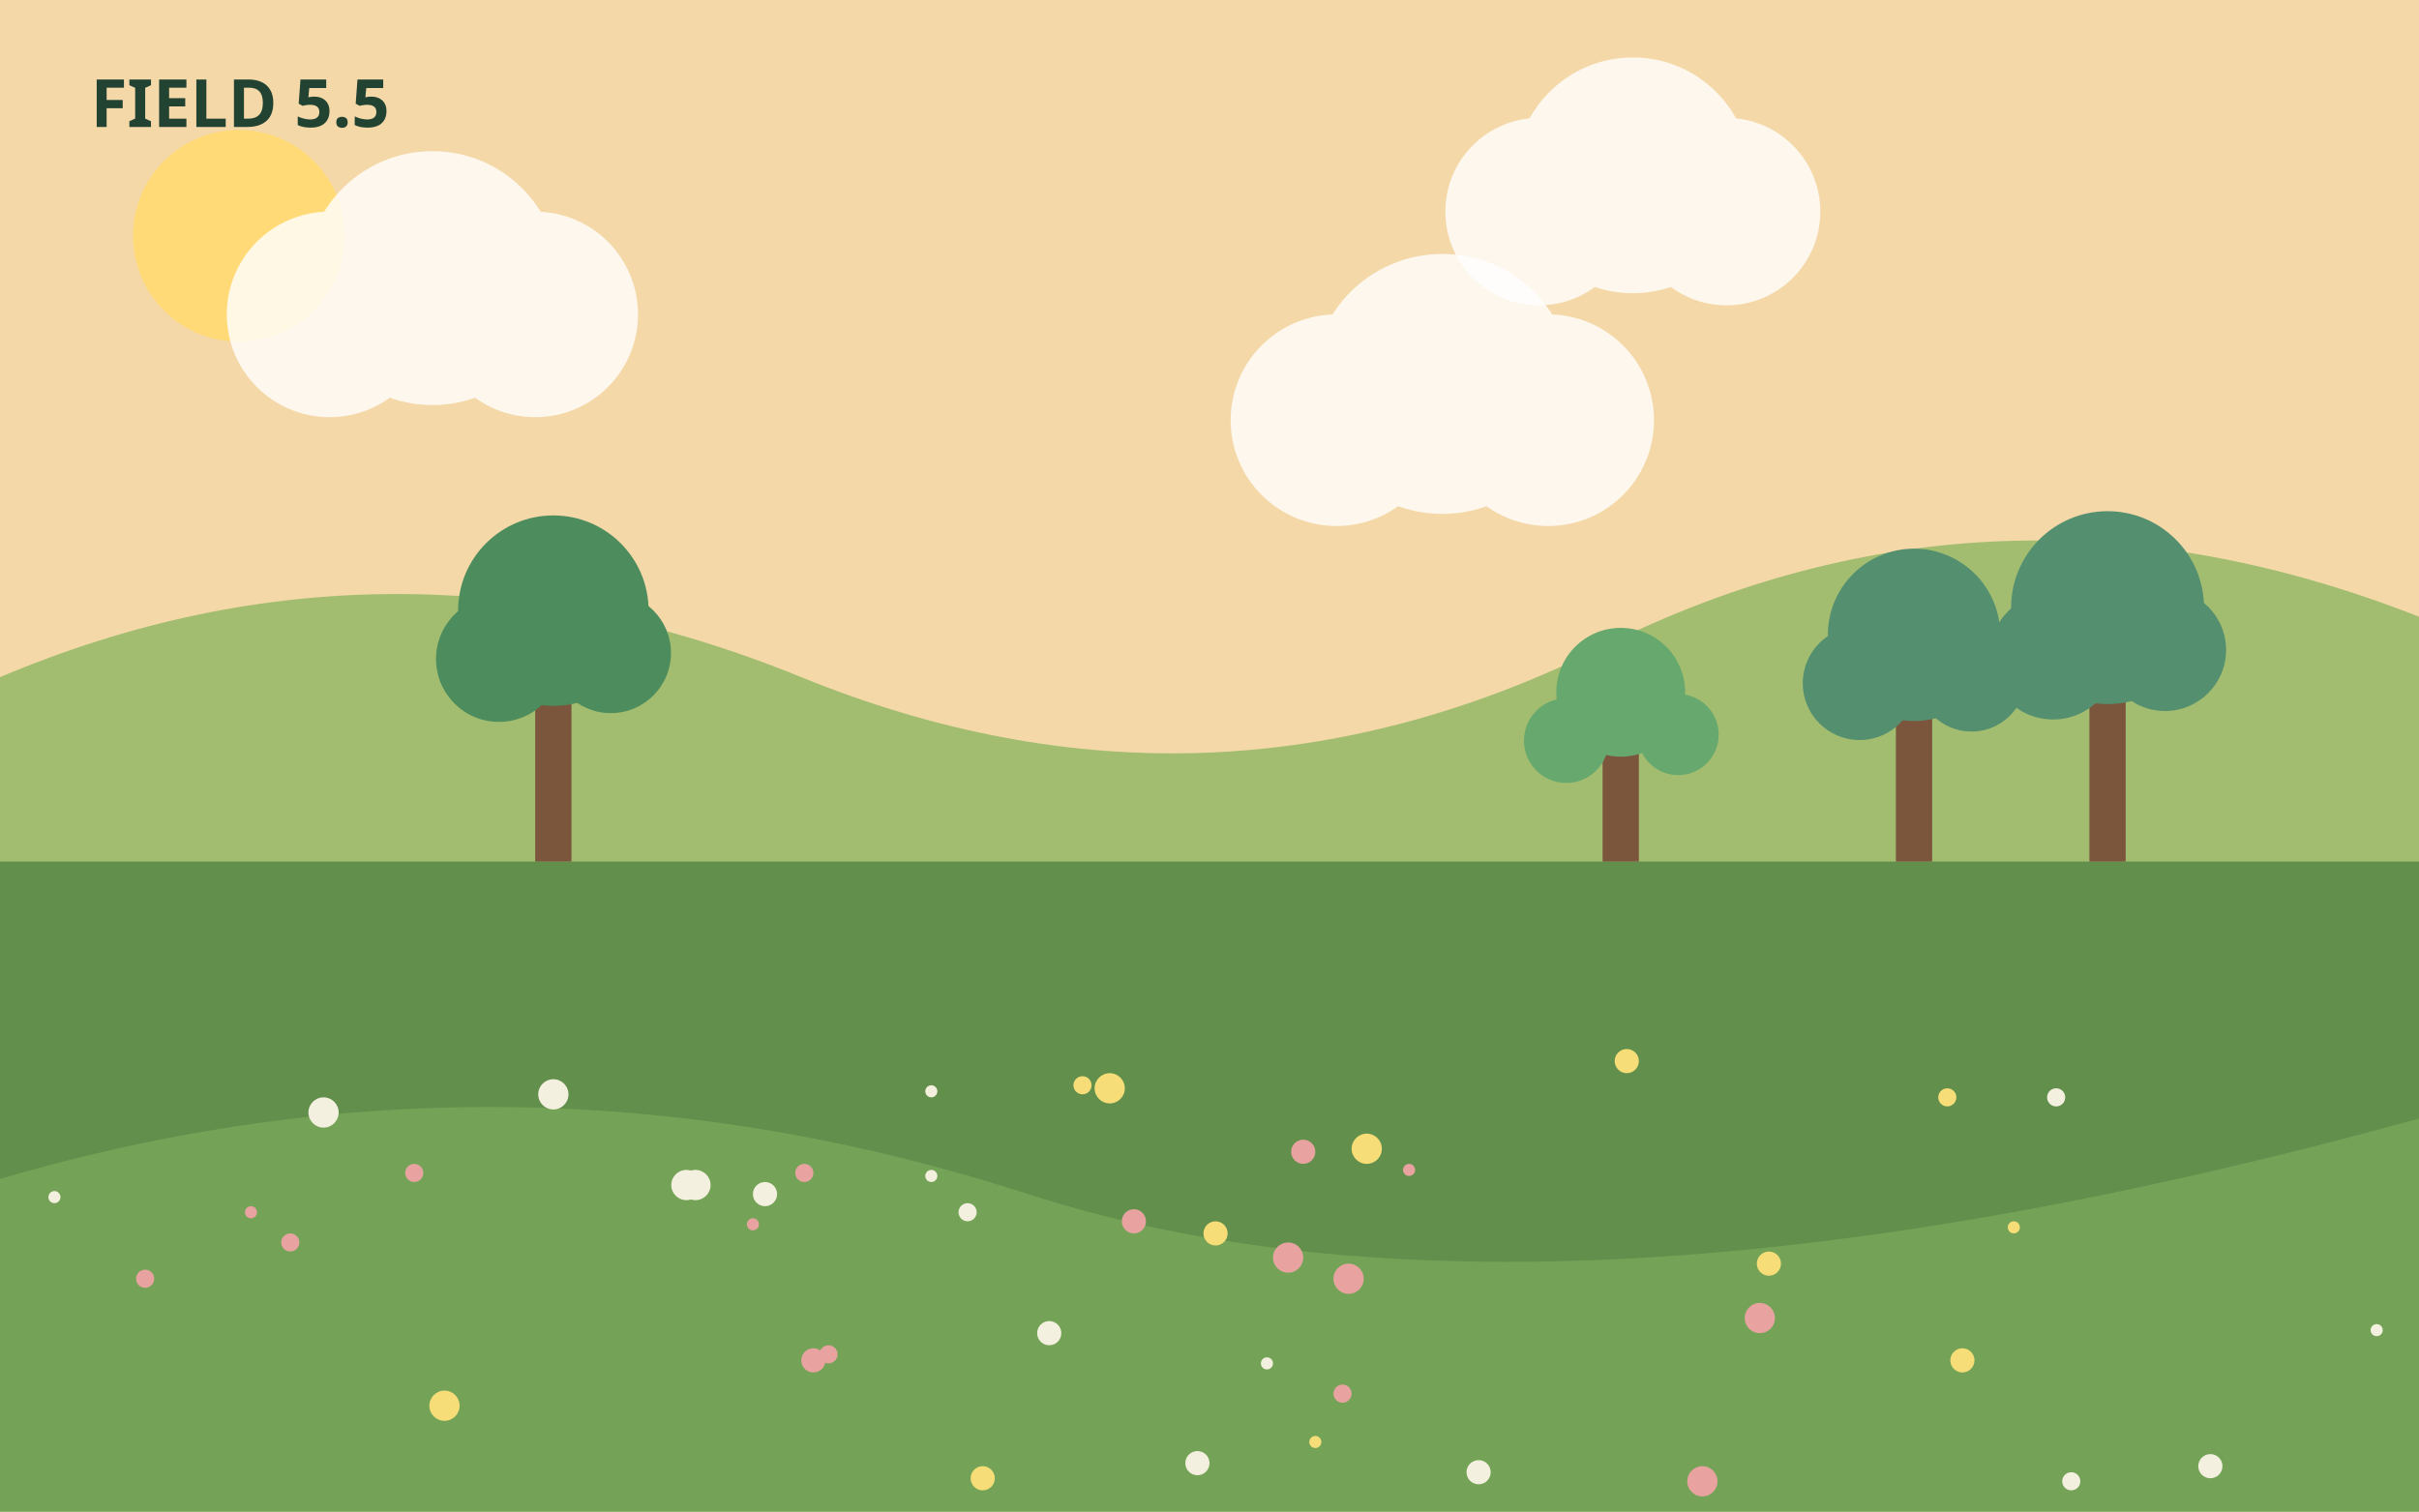
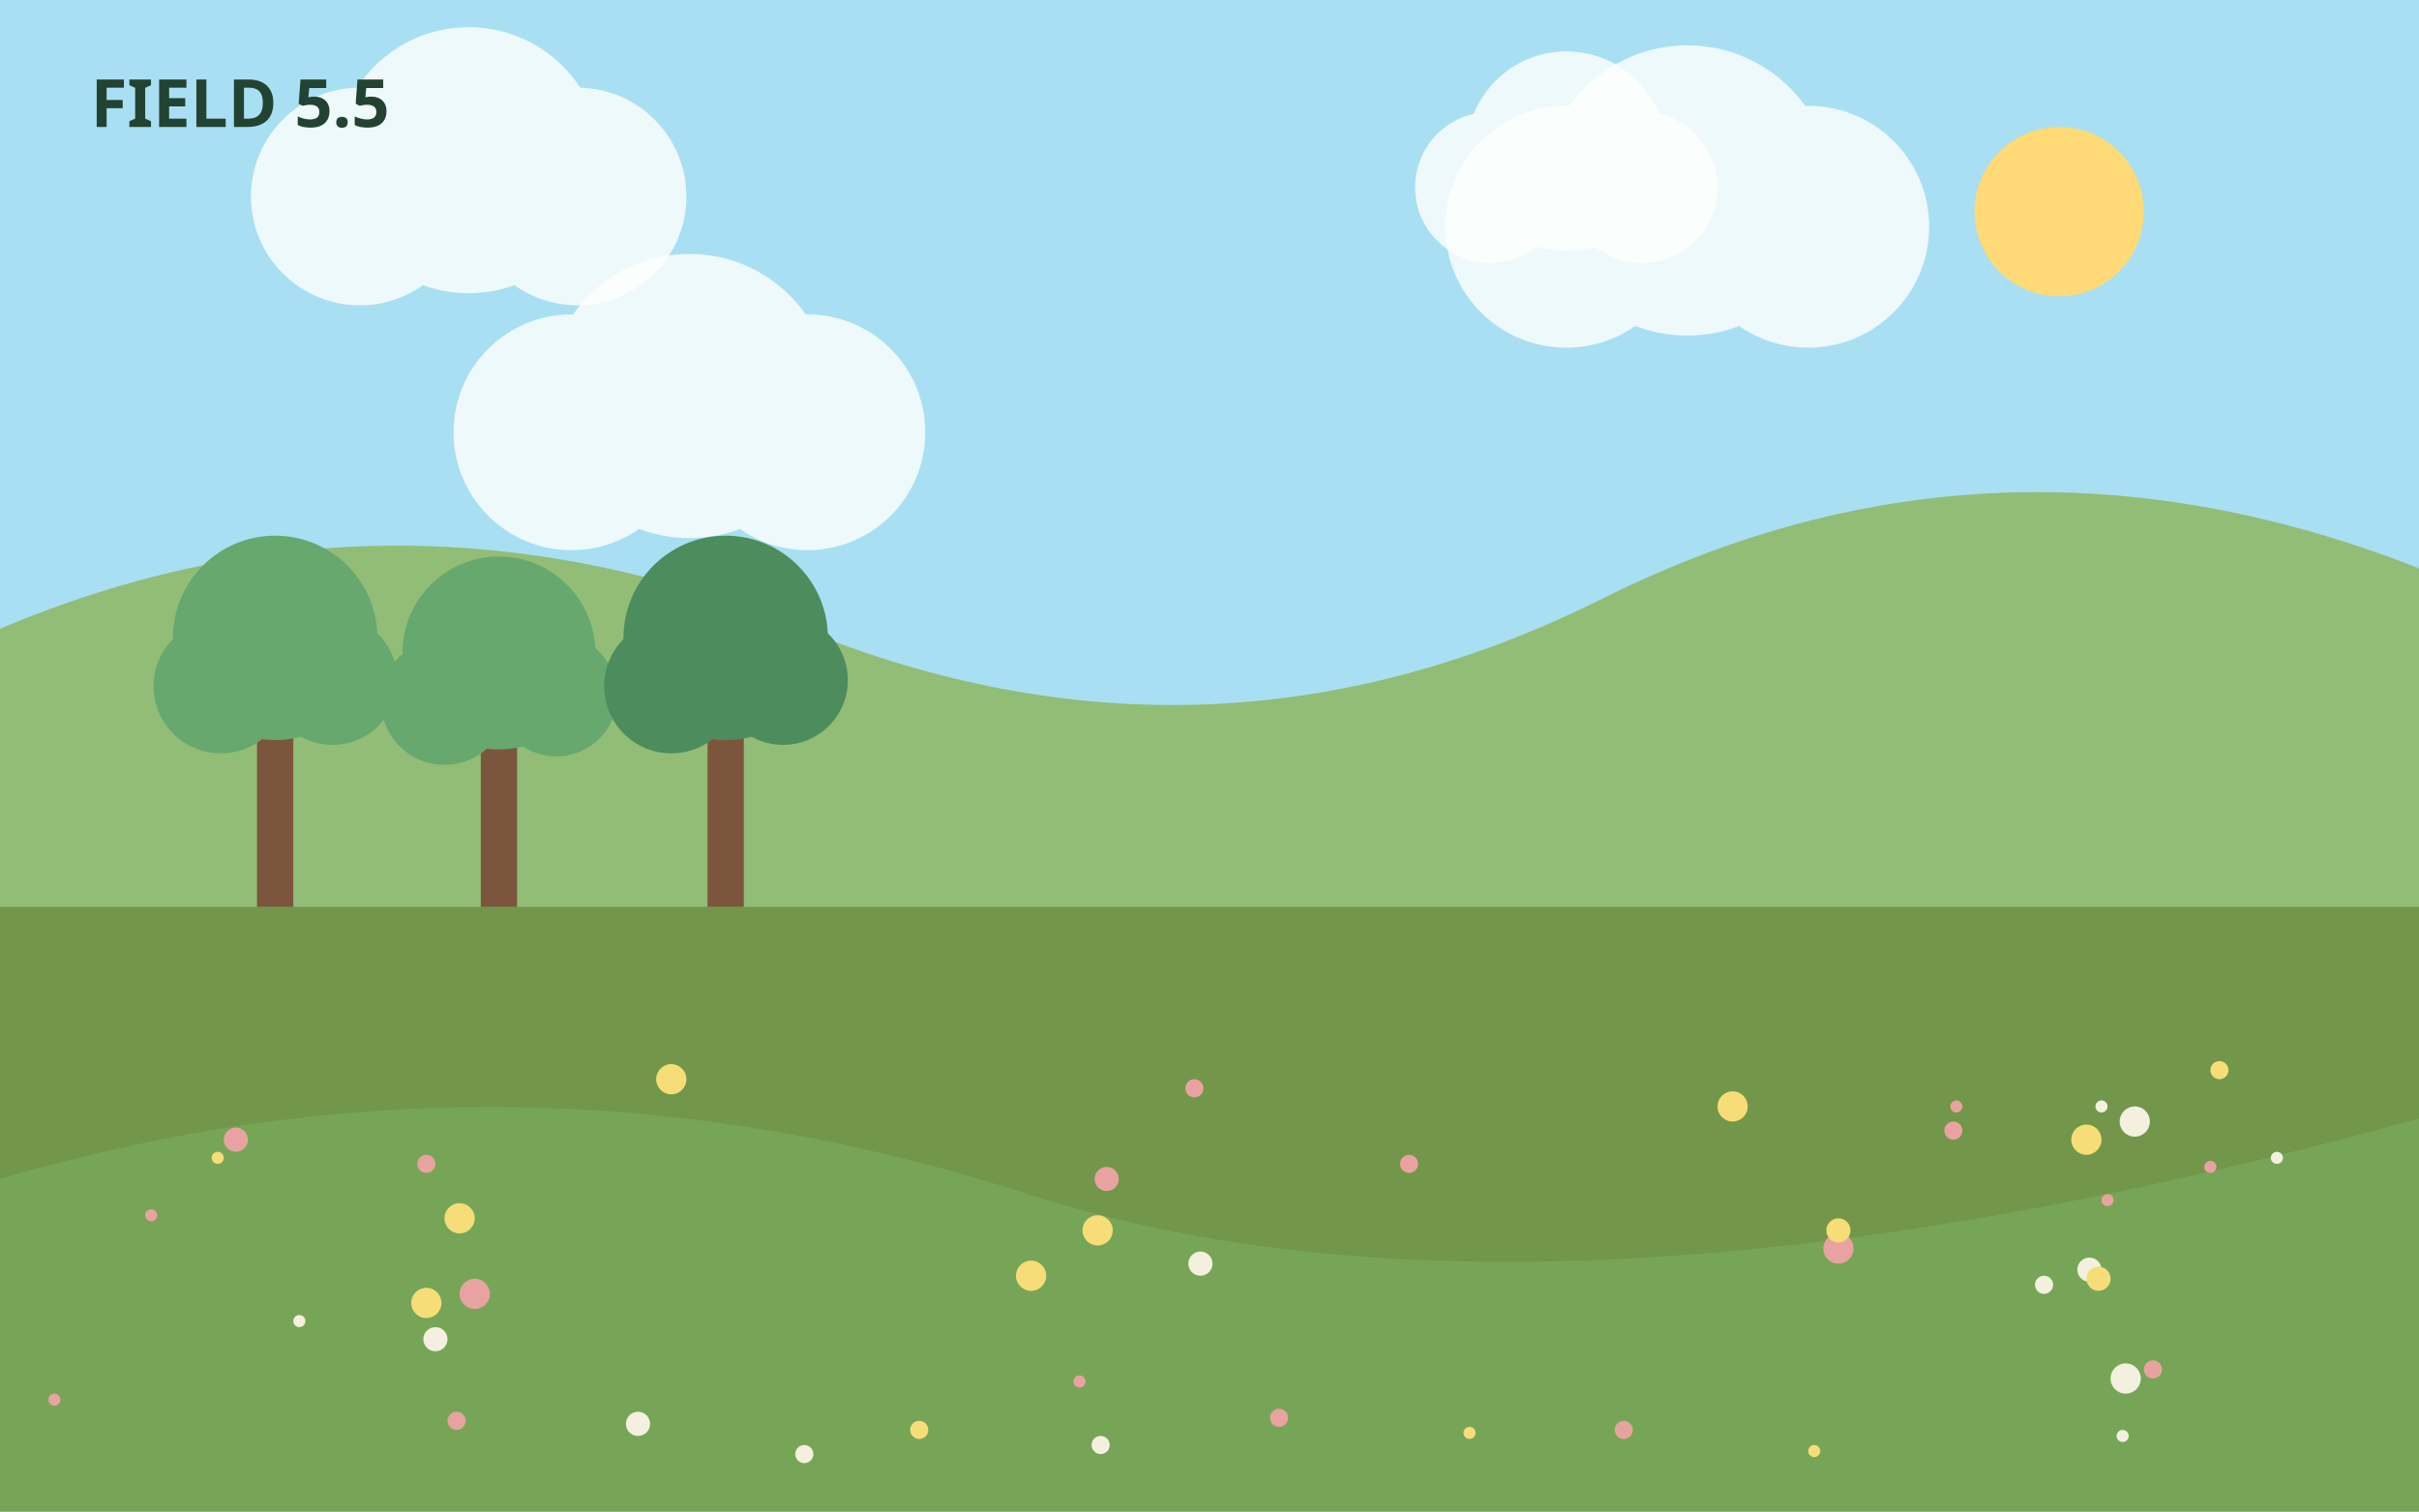
<svg xmlns="http://www.w3.org/2000/svg" width="800" height="500" viewBox="0 0 800 500">
-   <rect width="800" height="500" fill="#f4d8a8" />
-   <circle cx="79" cy="78" r="35" fill="#ffda76" />
+   <rect width="800" height="500" fill="#a9dff2" />
+   <circle cx="681" cy="70" r="28" fill="#ffda76" />
  <g fill="#ffffff" opacity="0.8">
-     <circle cx="509" cy="70" r="31" />
-     <circle cx="540" cy="58" r="39" />
-     <circle cx="571" cy="70" r="31" />
+     <circle cx="493" cy="62" r="25" />
+     <circle cx="518" cy="50" r="33" />
+     <circle cx="543" cy="62" r="25" />
  </g>
  <g fill="#ffffff" opacity="0.8">
-     <circle cx="442" cy="139" r="35" />
-     <circle cx="477" cy="127" r="43" />
-     <circle cx="512" cy="139" r="35" />
+     <circle cx="119" cy="65" r="36" />
+     <circle cx="155" cy="53" r="44" />
+     <circle cx="191" cy="65" r="36" />
  </g>
  <g fill="#ffffff" opacity="0.8">
-     <circle cx="109" cy="104" r="34" />
-     <circle cx="143" cy="92" r="42" />
-     <circle cx="177" cy="104" r="34" />
+     <circle cx="518" cy="75" r="40" />
+     <circle cx="558" cy="63" r="48" />
+     <circle cx="598" cy="75" r="40" />
  </g>
-   <path d="M0 224 Q130 169 265 224 T530 214 T800 204 V340 H0Z" fill="#a2bd70" />
-   <rect y="285" width="800" height="215" fill="#628f4b" />
+   <g fill="#ffffff" opacity="0.8">
+     <circle cx="189" cy="143" r="39" />
+     <circle cx="228" cy="131" r="47" />
+     <circle cx="267" cy="143" r="39" />
+   </g>
+   <path d="M0 208 Q130 153 265 208 T530 198 T800 188 V340 H0Z" fill="#91bd76" />
+   <rect y="300" width="800" height="200" fill="#72964a" />
  <path d="M0 390 Q170 340 340 395 T800 370 V500 H0Z" fill="#78a95b" opacity="0.78" />
-   <rect x="177" y="202" width="12" height="83" fill="#7b563c" stroke="none" />
-   <circle cx="183" cy="202" r="31.5" fill="#4d8c5c" stroke="none" />
-   <circle cx="165" cy="218" r="20.8" fill="#4d8c5c" stroke="none" />
-   <circle cx="202" cy="216" r="19.9" fill="#4d8c5c" stroke="none" />
-   <rect x="530" y="229" width="12" height="56" fill="#7b563c" stroke="none" />
-   <circle cx="536" cy="229" r="21.3" fill="#66a86d" stroke="none" />
-   <circle cx="518" cy="245" r="14.0" fill="#66a86d" stroke="none" />
-   <circle cx="555" cy="243" r="13.4" fill="#66a86d" stroke="none" />
-   <rect x="627" y="210" width="12" height="75" fill="#7b563c" stroke="none" />
-   <circle cx="633" cy="210" r="28.5" fill="#548f6f" stroke="none" />
-   <circle cx="615" cy="226" r="18.8" fill="#548f6f" stroke="none" />
-   <circle cx="652" cy="224" r="18.0" fill="#548f6f" stroke="none" />
-   <rect x="691" y="201" width="12" height="84" fill="#7b563c" stroke="none" />
-   <circle cx="697" cy="201" r="31.9" fill="#548f6f" stroke="none" />
-   <circle cx="679" cy="217" r="21.0" fill="#548f6f" stroke="none" />
-   <circle cx="716" cy="215" r="20.2" fill="#548f6f" stroke="none" />
-   <circle cx="358" cy="359" r="3" fill="#f6dd77" />
-   <circle cx="396" cy="484" r="4" fill="#f4f0df" />
-   <circle cx="452" cy="380" r="5" fill="#f6dd77" />
-   <circle cx="563" cy="490" r="5" fill="#e8a3a0" />
-   <circle cx="347" cy="441" r="4" fill="#f4f0df" />
-   <circle cx="685" cy="490" r="3" fill="#f4f0df" />
-   <circle cx="444" cy="461" r="3" fill="#e8a3a0" />
-   <circle cx="147" cy="465" r="5" fill="#f6dd77" />
-   <circle cx="582" cy="436" r="5" fill="#e8a3a0" />
-   <circle cx="325" cy="489" r="4" fill="#f6dd77" />
-   <circle cx="585" cy="418" r="4" fill="#f6dd77" />
-   <circle cx="538" cy="351" r="4" fill="#f6dd77" />
-   <circle cx="96" cy="411" r="3" fill="#e8a3a0" />
-   <circle cx="680" cy="363" r="3" fill="#f4f0df" />
-   <circle cx="666" cy="406" r="2" fill="#f6dd77" />
-   <circle cx="431" cy="381" r="4" fill="#e8a3a0" />
-   <circle cx="446" cy="423" r="5" fill="#e8a3a0" />
-   <circle cx="320" cy="401" r="3" fill="#f4f0df" />
-   <circle cx="266" cy="388" r="3" fill="#e8a3a0" />
-   <circle cx="308" cy="389" r="2" fill="#f4f0df" />
-   <circle cx="489" cy="487" r="4" fill="#f4f0df" />
-   <circle cx="269" cy="450" r="4" fill="#e8a3a0" />
-   <circle cx="18" cy="396" r="2" fill="#f4f0df" />
-   <circle cx="786" cy="440" r="2" fill="#f4f0df" />
-   <circle cx="466" cy="387" r="2" fill="#e8a3a0" />
-   <circle cx="107" cy="368" r="5" fill="#f4f0df" />
-   <circle cx="308" cy="361" r="2" fill="#f4f0df" />
-   <circle cx="137" cy="388" r="3" fill="#e8a3a0" />
-   <circle cx="249" cy="405" r="2" fill="#e8a3a0" />
-   <circle cx="435" cy="477" r="2" fill="#f6dd77" />
-   <circle cx="48" cy="423" r="3" fill="#e8a3a0" />
-   <circle cx="649" cy="450" r="4" fill="#f6dd77" />
-   <circle cx="731" cy="485" r="4" fill="#f4f0df" />
-   <circle cx="367" cy="360" r="5" fill="#f6dd77" />
-   <circle cx="644" cy="363" r="3" fill="#f6dd77" />
-   <circle cx="426" cy="416" r="5" fill="#e8a3a0" />
-   <circle cx="230" cy="392" r="5" fill="#f4f0df" />
-   <circle cx="183" cy="362" r="5" fill="#f4f0df" />
-   <circle cx="274" cy="448" r="3" fill="#e8a3a0" />
-   <circle cx="227" cy="392" r="5" fill="#f4f0df" />
-   <circle cx="419" cy="451" r="2" fill="#f4f0df" />
-   <circle cx="402" cy="408" r="4" fill="#f6dd77" />
-   <circle cx="83" cy="401" r="2" fill="#e8a3a0" />
-   <circle cx="375" cy="404" r="4" fill="#e8a3a0" />
-   <circle cx="253" cy="395" r="4" fill="#f4f0df" />
+   <rect x="85" y="211" width="12" height="89" fill="#7b563c" stroke="none" />
+   <circle cx="91" cy="211" r="33.8" fill="#66a86d" stroke="none" />
+   <circle cx="73" cy="227" r="22.2" fill="#66a86d" stroke="none" />
+   <circle cx="110" cy="225" r="21.4" fill="#66a86d" stroke="none" />
+   <rect x="159" y="216" width="12" height="84" fill="#7b563c" stroke="none" />
+   <circle cx="165" cy="216" r="31.9" fill="#66a86d" stroke="none" />
+   <circle cx="147" cy="232" r="21.0" fill="#66a86d" stroke="none" />
+   <circle cx="184" cy="230" r="20.2" fill="#66a86d" stroke="none" />
+   <rect x="234" y="211" width="12" height="89" fill="#7b563c" stroke="none" />
+   <circle cx="240" cy="211" r="33.8" fill="#4d8c5c" stroke="none" />
+   <circle cx="222" cy="227" r="22.2" fill="#4d8c5c" stroke="none" />
+   <circle cx="259" cy="225" r="21.4" fill="#4d8c5c" stroke="none" />
+   <circle cx="706" cy="371" r="5" fill="#f4f0df" />
+   <circle cx="157" cy="428" r="5" fill="#e8a3a0" />
+   <circle cx="697" cy="397" r="2" fill="#e8a3a0" />
+   <circle cx="364" cy="478" r="3" fill="#f4f0df" />
+   <circle cx="72" cy="383" r="2" fill="#f6dd77" />
+   <circle cx="151" cy="470" r="3" fill="#e8a3a0" />
+   <circle cx="712" cy="453" r="3" fill="#e8a3a0" />
+   <circle cx="466" cy="385" r="3" fill="#e8a3a0" />
+   <circle cx="222" cy="357" r="5" fill="#f6dd77" />
+   <circle cx="731" cy="386" r="2" fill="#e8a3a0" />
+   <circle cx="366" cy="390" r="4" fill="#e8a3a0" />
+   <circle cx="690" cy="377" r="5" fill="#f6dd77" />
+   <circle cx="647" cy="366" r="2" fill="#e8a3a0" />
+   <circle cx="99" cy="437" r="2" fill="#f4f0df" />
+   <circle cx="363" cy="407" r="5" fill="#f6dd77" />
+   <circle cx="702" cy="475" r="2" fill="#f4f0df" />
+   <circle cx="600" cy="480" r="2" fill="#f6dd77" />
+   <circle cx="691" cy="420" r="4" fill="#f4f0df" />
+   <circle cx="753" cy="383" r="2" fill="#f4f0df" />
+   <circle cx="144" cy="443" r="4" fill="#f4f0df" />
+   <circle cx="357" cy="457" r="2" fill="#e8a3a0" />
+   <circle cx="50" cy="402" r="2" fill="#e8a3a0" />
+   <circle cx="694" cy="423" r="4" fill="#f6dd77" />
+   <circle cx="78" cy="377" r="4" fill="#e8a3a0" />
+   <circle cx="703" cy="456" r="5" fill="#f4f0df" />
+   <circle cx="695" cy="366" r="2" fill="#f4f0df" />
+   <circle cx="211" cy="471" r="4" fill="#f4f0df" />
+   <circle cx="608" cy="413" r="5" fill="#e8a3a0" />
+   <circle cx="676" cy="425" r="3" fill="#f4f0df" />
+   <circle cx="608" cy="407" r="4" fill="#f6dd77" />
+   <circle cx="266" cy="481" r="3" fill="#f4f0df" />
+   <circle cx="537" cy="473" r="3" fill="#e8a3a0" />
+   <circle cx="141" cy="385" r="3" fill="#e8a3a0" />
+   <circle cx="18" cy="463" r="2" fill="#e8a3a0" />
+   <circle cx="734" cy="354" r="3" fill="#f6dd77" />
+   <circle cx="573" cy="366" r="5" fill="#f6dd77" />
+   <circle cx="141" cy="431" r="5" fill="#f6dd77" />
+   <circle cx="397" cy="418" r="4" fill="#f4f0df" />
+   <circle cx="423" cy="469" r="3" fill="#e8a3a0" />
+   <circle cx="304" cy="473" r="3" fill="#f6dd77" />
+   <circle cx="395" cy="360" r="3" fill="#e8a3a0" />
+   <circle cx="341" cy="422" r="5" fill="#f6dd77" />
+   <circle cx="152" cy="403" r="5" fill="#f6dd77" />
+   <circle cx="646" cy="374" r="3" fill="#e8a3a0" />
+   <circle cx="486" cy="474" r="2" fill="#f6dd77" />
  <text x="30" y="42" fill="#234332" font-family="sans-serif" font-size="22" font-weight="700">FIELD 5.5</text>
</svg>
